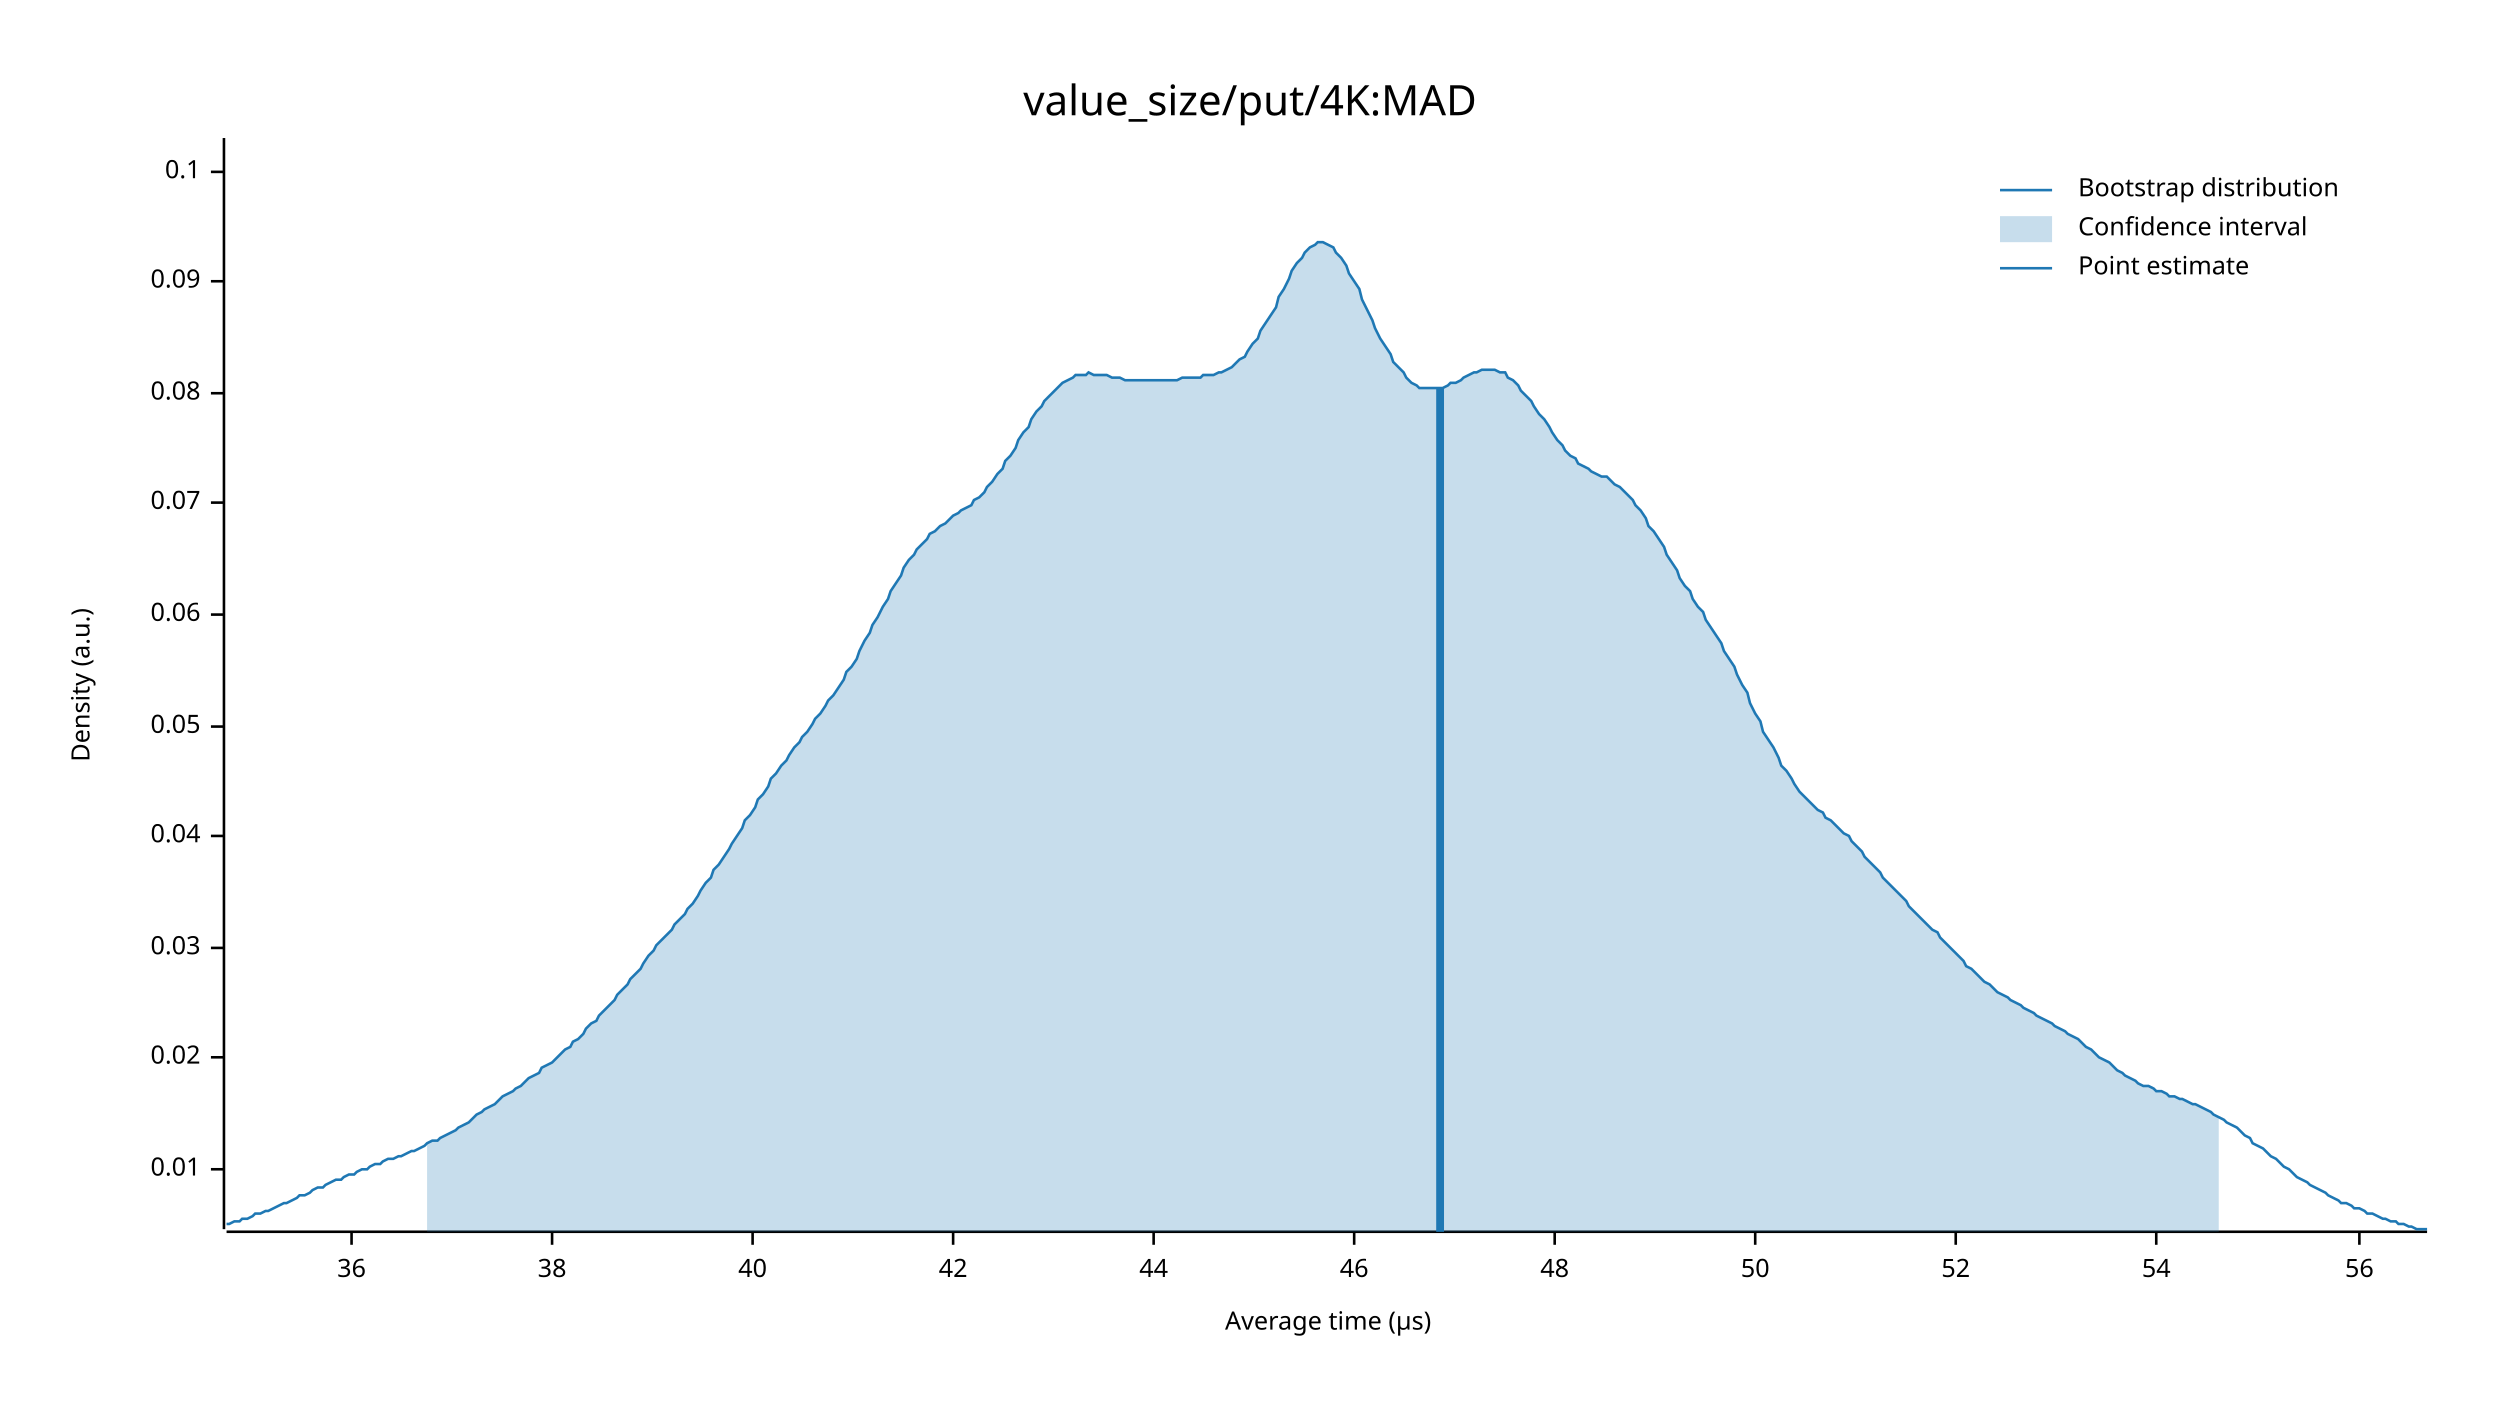
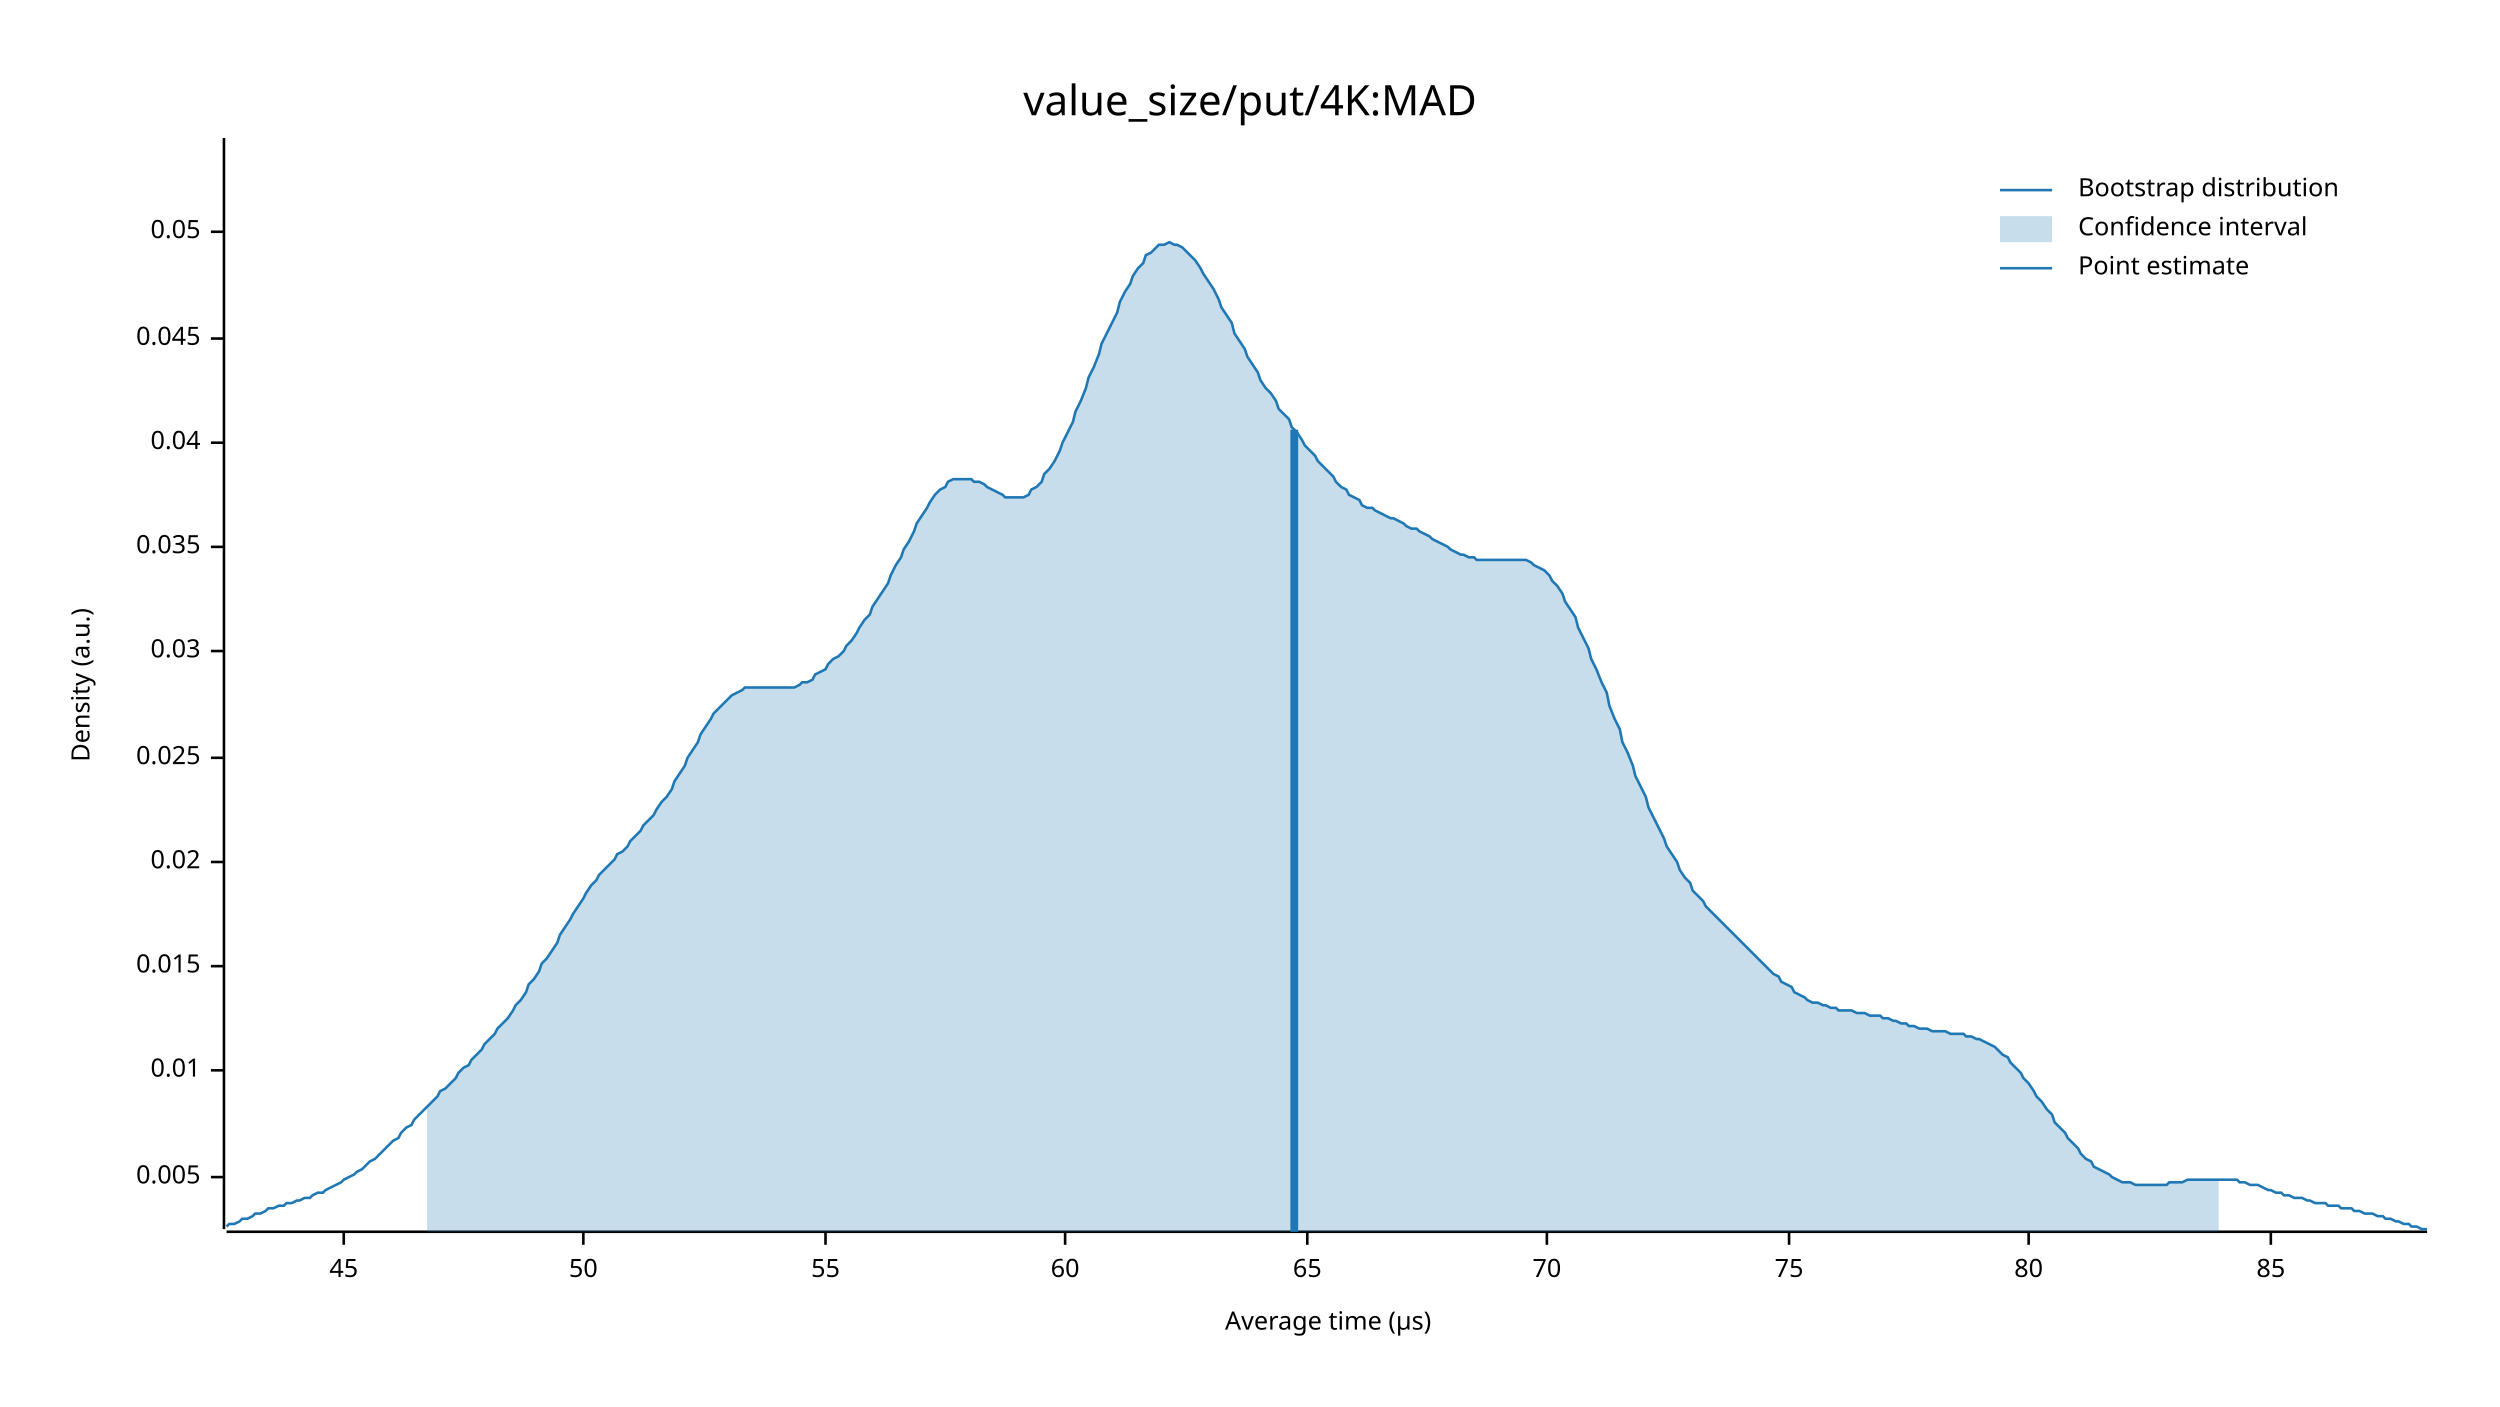
<svg xmlns="http://www.w3.org/2000/svg" width="960" height="540" viewBox="0 0 960 540">
  <text x="480" y="32" dy="0.76em" text-anchor="middle" font-family="sans-serif" font-size="16.129" opacity="1" fill="#000000">
value_size/put/4K:MAD
</text>
  <text x="27" y="263" dy="0.76em" text-anchor="middle" font-family="sans-serif" font-size="9.677" opacity="1" fill="#000000" transform="rotate(270, 27, 263)">
Density (a.u.)
</text>
  <text x="510" y="513" dy="-0.5ex" text-anchor="middle" font-family="sans-serif" font-size="9.677" opacity="1" fill="#000000">
Average time (µs)
</text>
  <polyline fill="none" opacity="1" stroke="#000000" stroke-width="1" points="86,53 86,472 " />
-   <text x="77" y="449" dy="0.5ex" text-anchor="end" font-family="sans-serif" font-size="9.677" opacity="1" fill="#000000">
+   <text x="77" y="452" dy="0.5ex" text-anchor="end" font-family="sans-serif" font-size="9.677" opacity="1" fill="#000000">
+ 0.005
+ </text>
+   <polyline fill="none" opacity="1" stroke="#000000" stroke-width="1" points="81,452 86,452 " />
+   <text x="77" y="411" dy="0.5ex" text-anchor="end" font-family="sans-serif" font-size="9.677" opacity="1" fill="#000000">
0.01
</text>
-   <polyline fill="none" opacity="1" stroke="#000000" stroke-width="1" points="81,449 86,449 " />
-   <text x="77" y="406" dy="0.5ex" text-anchor="end" font-family="sans-serif" font-size="9.677" opacity="1" fill="#000000">
+   <polyline fill="none" opacity="1" stroke="#000000" stroke-width="1" points="81,411 86,411 " />
+   <text x="77" y="371" dy="0.5ex" text-anchor="end" font-family="sans-serif" font-size="9.677" opacity="1" fill="#000000">
+ 0.015
+ </text>
+   <polyline fill="none" opacity="1" stroke="#000000" stroke-width="1" points="81,371 86,371 " />
+   <text x="77" y="331" dy="0.5ex" text-anchor="end" font-family="sans-serif" font-size="9.677" opacity="1" fill="#000000">
0.02
</text>
-   <polyline fill="none" opacity="1" stroke="#000000" stroke-width="1" points="81,406 86,406 " />
-   <text x="77" y="364" dy="0.5ex" text-anchor="end" font-family="sans-serif" font-size="9.677" opacity="1" fill="#000000">
+   <polyline fill="none" opacity="1" stroke="#000000" stroke-width="1" points="81,331 86,331 " />
+   <text x="77" y="291" dy="0.5ex" text-anchor="end" font-family="sans-serif" font-size="9.677" opacity="1" fill="#000000">
+ 0.025
+ </text>
+   <polyline fill="none" opacity="1" stroke="#000000" stroke-width="1" points="81,291 86,291 " />
+   <text x="77" y="250" dy="0.5ex" text-anchor="end" font-family="sans-serif" font-size="9.677" opacity="1" fill="#000000">
0.03
</text>
-   <polyline fill="none" opacity="1" stroke="#000000" stroke-width="1" points="81,364 86,364 " />
-   <text x="77" y="321" dy="0.5ex" text-anchor="end" font-family="sans-serif" font-size="9.677" opacity="1" fill="#000000">
+   <polyline fill="none" opacity="1" stroke="#000000" stroke-width="1" points="81,250 86,250 " />
+   <text x="77" y="210" dy="0.5ex" text-anchor="end" font-family="sans-serif" font-size="9.677" opacity="1" fill="#000000">
+ 0.035
+ </text>
+   <polyline fill="none" opacity="1" stroke="#000000" stroke-width="1" points="81,210 86,210 " />
+   <text x="77" y="170" dy="0.5ex" text-anchor="end" font-family="sans-serif" font-size="9.677" opacity="1" fill="#000000">
0.04
</text>
-   <polyline fill="none" opacity="1" stroke="#000000" stroke-width="1" points="81,321 86,321 " />
-   <text x="77" y="279" dy="0.5ex" text-anchor="end" font-family="sans-serif" font-size="9.677" opacity="1" fill="#000000">
+   <polyline fill="none" opacity="1" stroke="#000000" stroke-width="1" points="81,170 86,170 " />
+   <text x="77" y="130" dy="0.5ex" text-anchor="end" font-family="sans-serif" font-size="9.677" opacity="1" fill="#000000">
+ 0.045
+ </text>
+   <polyline fill="none" opacity="1" stroke="#000000" stroke-width="1" points="81,130 86,130 " />
+   <text x="77" y="89" dy="0.5ex" text-anchor="end" font-family="sans-serif" font-size="9.677" opacity="1" fill="#000000">
0.05
</text>
-   <polyline fill="none" opacity="1" stroke="#000000" stroke-width="1" points="81,279 86,279 " />
-   <text x="77" y="236" dy="0.5ex" text-anchor="end" font-family="sans-serif" font-size="9.677" opacity="1" fill="#000000">
- 0.06
+   <polyline fill="none" opacity="1" stroke="#000000" stroke-width="1" points="81,89 86,89 " />
+   <polyline fill="none" opacity="1" stroke="#000000" stroke-width="1" points="87,473 932,473 " />
+   <text x="132" y="483" dy="0.76em" text-anchor="middle" font-family="sans-serif" font-size="9.677" opacity="1" fill="#000000">
+ 45
</text>
-   <polyline fill="none" opacity="1" stroke="#000000" stroke-width="1" points="81,236 86,236 " />
-   <text x="77" y="193" dy="0.5ex" text-anchor="end" font-family="sans-serif" font-size="9.677" opacity="1" fill="#000000">
- 0.07
- </text>
-   <polyline fill="none" opacity="1" stroke="#000000" stroke-width="1" points="81,193 86,193 " />
-   <text x="77" y="151" dy="0.5ex" text-anchor="end" font-family="sans-serif" font-size="9.677" opacity="1" fill="#000000">
- 0.08
- </text>
-   <polyline fill="none" opacity="1" stroke="#000000" stroke-width="1" points="81,151 86,151 " />
-   <text x="77" y="108" dy="0.5ex" text-anchor="end" font-family="sans-serif" font-size="9.677" opacity="1" fill="#000000">
- 0.09
- </text>
-   <polyline fill="none" opacity="1" stroke="#000000" stroke-width="1" points="81,108 86,108 " />
-   <text x="77" y="66" dy="0.5ex" text-anchor="end" font-family="sans-serif" font-size="9.677" opacity="1" fill="#000000">
- 0.1
- </text>
-   <polyline fill="none" opacity="1" stroke="#000000" stroke-width="1" points="81,66 86,66 " />
-   <polyline fill="none" opacity="1" stroke="#000000" stroke-width="1" points="87,473 932,473 " />
-   <text x="135" y="483" dy="0.76em" text-anchor="middle" font-family="sans-serif" font-size="9.677" opacity="1" fill="#000000">
- 36
- </text>
-   <polyline fill="none" opacity="1" stroke="#000000" stroke-width="1" points="135,473 135,478 " />
-   <text x="212" y="483" dy="0.76em" text-anchor="middle" font-family="sans-serif" font-size="9.677" opacity="1" fill="#000000">
- 38
- </text>
-   <polyline fill="none" opacity="1" stroke="#000000" stroke-width="1" points="212,473 212,478 " />
-   <text x="289" y="483" dy="0.76em" text-anchor="middle" font-family="sans-serif" font-size="9.677" opacity="1" fill="#000000">
- 40
- </text>
-   <polyline fill="none" opacity="1" stroke="#000000" stroke-width="1" points="289,473 289,478 " />
-   <text x="366" y="483" dy="0.76em" text-anchor="middle" font-family="sans-serif" font-size="9.677" opacity="1" fill="#000000">
- 42
- </text>
-   <polyline fill="none" opacity="1" stroke="#000000" stroke-width="1" points="366,473 366,478 " />
-   <text x="443" y="483" dy="0.76em" text-anchor="middle" font-family="sans-serif" font-size="9.677" opacity="1" fill="#000000">
- 44
- </text>
-   <polyline fill="none" opacity="1" stroke="#000000" stroke-width="1" points="443,473 443,478 " />
-   <text x="520" y="483" dy="0.76em" text-anchor="middle" font-family="sans-serif" font-size="9.677" opacity="1" fill="#000000">
- 46
- </text>
-   <polyline fill="none" opacity="1" stroke="#000000" stroke-width="1" points="520,473 520,478 " />
-   <text x="597" y="483" dy="0.76em" text-anchor="middle" font-family="sans-serif" font-size="9.677" opacity="1" fill="#000000">
- 48
- </text>
-   <polyline fill="none" opacity="1" stroke="#000000" stroke-width="1" points="597,473 597,478 " />
-   <text x="674" y="483" dy="0.76em" text-anchor="middle" font-family="sans-serif" font-size="9.677" opacity="1" fill="#000000">
+   <polyline fill="none" opacity="1" stroke="#000000" stroke-width="1" points="132,473 132,478 " />
+   <text x="224" y="483" dy="0.76em" text-anchor="middle" font-family="sans-serif" font-size="9.677" opacity="1" fill="#000000">
50
</text>
-   <polyline fill="none" opacity="1" stroke="#000000" stroke-width="1" points="674,473 674,478 " />
-   <text x="751" y="483" dy="0.76em" text-anchor="middle" font-family="sans-serif" font-size="9.677" opacity="1" fill="#000000">
- 52
+   <polyline fill="none" opacity="1" stroke="#000000" stroke-width="1" points="224,473 224,478 " />
+   <text x="317" y="483" dy="0.76em" text-anchor="middle" font-family="sans-serif" font-size="9.677" opacity="1" fill="#000000">
+ 55
</text>
-   <polyline fill="none" opacity="1" stroke="#000000" stroke-width="1" points="751,473 751,478 " />
-   <text x="828" y="483" dy="0.76em" text-anchor="middle" font-family="sans-serif" font-size="9.677" opacity="1" fill="#000000">
- 54
+   <polyline fill="none" opacity="1" stroke="#000000" stroke-width="1" points="317,473 317,478 " />
+   <text x="409" y="483" dy="0.76em" text-anchor="middle" font-family="sans-serif" font-size="9.677" opacity="1" fill="#000000">
+ 60
</text>
-   <polyline fill="none" opacity="1" stroke="#000000" stroke-width="1" points="828,473 828,478 " />
-   <text x="906" y="483" dy="0.76em" text-anchor="middle" font-family="sans-serif" font-size="9.677" opacity="1" fill="#000000">
- 56
+   <polyline fill="none" opacity="1" stroke="#000000" stroke-width="1" points="409,473 409,478 " />
+   <text x="502" y="483" dy="0.76em" text-anchor="middle" font-family="sans-serif" font-size="9.677" opacity="1" fill="#000000">
+ 65
</text>
-   <polyline fill="none" opacity="1" stroke="#000000" stroke-width="1" points="906,473 906,478 " />
-   <polyline fill="none" opacity="1" stroke="#1F78B4" stroke-width="1" points="87,470 88,470 90,469 92,469 93,468 95,468 97,467 98,466 100,466 102,465 103,465 105,464 107,463 109,462 110,462 112,461 114,460 115,459 117,459 119,458 120,457 122,456 124,456 125,455 127,454 129,453 131,453 132,452 134,451 136,451 137,450 139,449 141,449 142,448 144,447 146,447 147,446 149,445 151,445 153,444 154,444 156,443 158,442 159,442 161,441 163,440 164,439 166,438 168,438 169,437 171,436 173,435 175,434 176,433 178,432 180,431 181,430 183,428 185,427 186,426 188,425 190,424 191,423 193,421 195,420 197,419 198,418 200,417 202,415 203,414 205,413 207,412 208,410 210,409 212,408 214,406 215,405 217,403 219,402 220,400 222,399 224,397 225,395 227,393 229,392 230,390 232,388 234,386 236,384 237,382 239,380 241,378 242,376 244,374 246,372 247,370 249,367 251,365 252,363 254,361 256,359 258,357 259,355 261,353 263,351 264,349 266,347 268,344 269,342 271,339 273,337 274,334 276,332 278,329 280,326 281,324 283,321 285,318 286,315 288,313 290,310 291,307 293,305 295,302 296,299 298,297 300,294 302,292 303,290 305,287 307,285 308,283 310,281 312,278 313,276 315,274 317,271 318,269 320,267 322,264 324,261 325,258 327,256 329,253 330,250 332,246 334,243 335,240 337,237 339,233 341,230 342,227 344,224 346,221 347,218 349,215 351,213 352,211 354,209 356,207 357,205 359,204 361,202 363,201 364,200 366,198 368,197 369,196 371,195 373,194 374,192 376,191 378,189 379,187 381,185 383,182 385,180 386,177 388,175 390,172 391,169 393,166 395,164 396,161 398,158 400,156 401,154 403,152 405,150 407,148 408,147 410,146 412,145 413,144 415,144 417,144 418,143 420,144 422,144 423,144 425,144 427,145 429,145 430,145 432,146 434,146 435,146 437,146 439,146 440,146 442,146 444,146 445,146 447,146 449,146 451,146 452,146 454,145 456,145 457,145 459,145 461,145 462,144 464,144 466,144 468,143 469,143 471,142 473,141 474,140 476,138 478,137 479,135 481,132 483,130 484,127 486,124 488,121 490,118 491,114 493,111 495,107 496,104 498,101 500,99 501,97 503,95 505,94 506,93 508,93 510,94 512,95 513,97 515,99 517,102 518,105 520,108 522,111 523,115 525,119 527,123 528,126 530,130 532,133 534,136 535,139 537,141 539,143 540,145 542,147 544,148 545,149 547,149 549,149 550,149 552,149 554,149 556,148 557,147 559,147 561,146 562,145 564,144 566,143 567,143 569,142 571,142 573,142 574,142 576,143 578,143 579,145 581,146 583,148 584,150 586,152 588,154 589,156 591,159 593,161 595,164 596,166 598,169 600,171 601,173 603,175 605,176 606,178 608,179 610,180 611,181 613,182 615,183 617,183 618,184 620,186 622,187 623,188 625,190 627,192 628,194 630,196 632,199 633,202 635,204 637,207 639,210 640,213 642,216 644,219 645,222 647,225 649,227 650,230 652,233 654,235 655,238 657,241 659,244 661,247 662,250 664,253 666,256 667,259 669,263 671,266 672,270 674,274 676,277 677,281 679,284 681,287 683,291 684,294 686,296 688,299 689,301 691,304 693,306 694,307 696,309 698,311 700,312 701,314 703,315 705,317 706,318 708,320 710,321 711,323 713,325 715,327 716,329 718,331 720,333 722,335 723,337 725,339 727,341 728,342 730,344 732,346 733,348 735,350 737,352 738,353 740,355 742,357 744,358 745,360 747,362 749,364 750,365 752,367 754,369 755,371 757,372 759,374 760,375 762,377 764,378 766,380 767,381 769,382 771,383 772,384 774,385 776,386 777,387 779,388 781,389 782,390 784,391 786,392 788,393 789,394 791,395 793,396 794,397 796,398 798,399 799,400 801,402 803,403 804,404 806,406 808,407 810,408 811,409 813,411 815,412 816,413 818,414 820,415 821,416 823,417 825,417 827,418 828,419 830,419 832,420 833,421 835,421 837,422 838,422 840,423 842,424 843,424 845,425 847,426 849,427 850,428 852,429 854,430 855,431 857,432 859,433 860,434 862,436 864,437 865,439 867,440 869,441 871,443 872,444 874,445 876,447 877,448 879,449 881,451 882,452 884,453 886,454 887,455 889,456 891,457 893,458 894,459 896,460 898,461 899,462 901,462 903,463 904,464 906,464 908,465 909,466 911,466 913,467 915,468 916,468 918,469 920,469 921,470 923,470 925,471 926,471 928,472 930,472 932,472 " />
-   <polygon opacity="0.25" fill="#1F78B4" points="164,439 166,438 168,438 169,437 171,436 173,435 175,434 176,433 178,432 180,431 181,430 183,428 185,427 186,426 188,425 190,424 191,423 193,421 195,420 197,419 198,418 200,417 202,415 203,414 205,413 207,412 208,410 210,409 212,408 214,406 215,405 217,403 219,402 220,400 222,399 224,397 225,395 227,393 229,392 230,390 232,388 234,386 236,384 237,382 239,380 241,378 242,376 244,374 246,372 247,370 249,367 251,365 252,363 254,361 256,359 258,357 259,355 261,353 263,351 264,349 266,347 268,344 269,342 271,339 273,337 274,334 276,332 278,329 280,326 281,324 283,321 285,318 286,315 288,313 290,310 291,307 293,305 295,302 296,299 298,297 300,294 302,292 303,290 305,287 307,285 308,283 310,281 312,278 313,276 315,274 317,271 318,269 320,267 322,264 324,261 325,258 327,256 329,253 330,250 332,246 334,243 335,240 337,237 339,233 341,230 342,227 344,224 346,221 347,218 349,215 351,213 352,211 354,209 356,207 357,205 359,204 361,202 363,201 364,200 366,198 368,197 369,196 371,195 373,194 374,192 376,191 378,189 379,187 381,185 383,182 385,180 386,177 388,175 390,172 391,169 393,166 395,164 396,161 398,158 400,156 401,154 403,152 405,150 407,148 408,147 410,146 412,145 413,144 415,144 417,144 418,143 420,144 422,144 423,144 425,144 427,145 429,145 430,145 432,146 434,146 435,146 437,146 439,146 440,146 442,146 444,146 445,146 447,146 449,146 451,146 452,146 454,145 456,145 457,145 459,145 461,145 462,144 464,144 466,144 468,143 469,143 471,142 473,141 474,140 476,138 478,137 479,135 481,132 483,130 484,127 486,124 488,121 490,118 491,114 493,111 495,107 496,104 498,101 500,99 501,97 503,95 505,94 506,93 508,93 510,94 512,95 513,97 515,99 517,102 518,105 520,108 522,111 523,115 525,119 527,123 528,126 530,130 532,133 534,136 535,139 537,141 539,143 540,145 542,147 544,148 545,149 547,149 549,149 550,149 552,149 554,149 556,148 557,147 559,147 561,146 562,145 564,144 566,143 567,143 569,142 571,142 573,142 574,142 576,143 578,143 579,145 581,146 583,148 584,150 586,152 588,154 589,156 591,159 593,161 595,164 596,166 598,169 600,171 601,173 603,175 605,176 606,178 608,179 610,180 611,181 613,182 615,183 617,183 618,184 620,186 622,187 623,188 625,190 627,192 628,194 630,196 632,199 633,202 635,204 637,207 639,210 640,213 642,216 644,219 645,222 647,225 649,227 650,230 652,233 654,235 655,238 657,241 659,244 661,247 662,250 664,253 666,256 667,259 669,263 671,266 672,270 674,274 676,277 677,281 679,284 681,287 683,291 684,294 686,296 688,299 689,301 691,304 693,306 694,307 696,309 698,311 700,312 701,314 703,315 705,317 706,318 708,320 710,321 711,323 713,325 715,327 716,329 718,331 720,333 722,335 723,337 725,339 727,341 728,342 730,344 732,346 733,348 735,350 737,352 738,353 740,355 742,357 744,358 745,360 747,362 749,364 750,365 752,367 754,369 755,371 757,372 759,374 760,375 762,377 764,378 766,380 767,381 769,382 771,383 772,384 774,385 776,386 777,387 779,388 781,389 782,390 784,391 786,392 788,393 789,394 791,395 793,396 794,397 796,398 798,399 799,400 801,402 803,403 804,404 806,406 808,407 810,408 811,409 813,411 815,412 816,413 818,414 820,415 821,416 823,417 825,417 827,418 828,419 830,419 832,420 833,421 835,421 837,422 838,422 840,423 842,424 843,424 845,425 847,426 849,427 850,428 852,429 852,473 164,473 " />
-   <polyline fill="none" opacity="1" stroke="#1F78B4" stroke-width="3" points="553,473 553,149 " />
+   <polyline fill="none" opacity="1" stroke="#000000" stroke-width="1" points="502,473 502,478 " />
+   <text x="594" y="483" dy="0.76em" text-anchor="middle" font-family="sans-serif" font-size="9.677" opacity="1" fill="#000000">
+ 70
+ </text>
+   <polyline fill="none" opacity="1" stroke="#000000" stroke-width="1" points="594,473 594,478 " />
+   <text x="687" y="483" dy="0.76em" text-anchor="middle" font-family="sans-serif" font-size="9.677" opacity="1" fill="#000000">
+ 75
+ </text>
+   <polyline fill="none" opacity="1" stroke="#000000" stroke-width="1" points="687,473 687,478 " />
+   <text x="779" y="483" dy="0.76em" text-anchor="middle" font-family="sans-serif" font-size="9.677" opacity="1" fill="#000000">
+ 80
+ </text>
+   <polyline fill="none" opacity="1" stroke="#000000" stroke-width="1" points="779,473 779,478 " />
+   <text x="872" y="483" dy="0.76em" text-anchor="middle" font-family="sans-serif" font-size="9.677" opacity="1" fill="#000000">
+ 85
+ </text>
+   <polyline fill="none" opacity="1" stroke="#000000" stroke-width="1" points="872,473 872,478 " />
+   <polyline fill="none" opacity="1" stroke="#1F78B4" stroke-width="1" points="87,471 88,470 90,470 92,469 93,468 95,468 97,467 98,466 100,466 102,465 103,464 105,464 107,463 109,463 110,462 112,462 114,461 115,461 117,460 119,460 120,459 122,458 124,458 125,457 127,456 129,455 131,454 132,453 134,452 136,451 137,450 139,449 141,447 142,446 144,445 146,443 147,442 149,440 151,438 153,437 154,435 156,433 158,432 159,430 161,428 163,426 164,425 166,423 168,421 169,419 171,418 173,416 175,414 176,412 178,410 180,409 181,407 183,405 185,403 186,401 188,399 190,397 191,395 193,393 195,391 197,388 198,386 200,384 202,381 203,378 205,376 207,373 208,370 210,368 212,365 214,362 215,359 217,356 219,353 220,351 222,348 224,345 225,343 227,340 229,338 230,336 232,334 234,332 236,330 237,328 239,327 241,325 242,323 244,321 246,319 247,317 249,315 251,313 252,311 254,308 256,306 258,303 259,300 261,297 263,294 264,291 266,288 268,285 269,282 271,279 273,276 274,274 276,272 278,270 280,268 281,267 283,266 285,265 286,264 288,264 290,264 291,264 293,264 295,264 296,264 298,264 300,264 302,264 303,264 305,264 307,263 308,262 310,262 312,261 313,259 315,258 317,257 318,255 320,253 322,252 324,250 325,248 327,246 329,243 330,241 332,238 334,236 335,233 337,230 339,227 341,224 342,221 344,217 346,214 347,211 349,208 351,204 352,201 354,198 356,195 357,193 359,190 361,188 363,187 364,185 366,184 368,184 369,184 371,184 373,184 374,185 376,185 378,186 379,187 381,188 383,189 385,190 386,191 388,191 390,191 391,191 393,191 395,190 396,188 398,187 400,185 401,182 403,180 405,177 407,173 408,170 410,166 412,162 413,158 415,154 417,149 418,145 420,141 422,136 423,132 425,128 427,124 429,120 430,116 432,112 434,109 435,106 437,103 439,101 440,98 442,97 444,95 445,94 447,94 449,93 451,94 452,94 454,95 456,97 457,98 459,100 461,103 462,105 464,108 466,111 468,115 469,118 471,121 473,124 474,128 476,131 478,134 479,137 481,140 483,143 484,146 486,149 488,151 490,154 491,157 493,159 495,161 496,164 498,166 500,169 501,171 503,173 505,175 506,177 508,179 510,181 512,183 513,185 515,187 517,188 518,190 520,191 522,192 523,194 525,195 527,195 528,196 530,197 532,198 534,199 535,199 537,200 539,201 540,202 542,203 544,203 545,204 547,205 549,206 550,207 552,208 554,209 556,210 557,211 559,212 561,213 562,213 564,214 566,214 567,215 569,215 571,215 573,215 574,215 576,215 578,215 579,215 581,215 583,215 584,215 586,215 588,216 589,217 591,218 593,219 595,221 596,223 598,225 600,228 601,231 603,234 605,237 606,241 608,245 610,249 611,253 613,257 615,262 617,266 618,271 620,276 622,280 623,285 625,289 627,294 628,298 630,302 632,306 633,310 635,314 637,318 639,322 640,325 642,328 644,331 645,334 647,337 649,339 650,342 652,344 654,346 655,348 657,350 659,352 661,354 662,355 664,357 666,359 667,360 669,362 671,364 672,365 674,367 676,369 677,370 679,372 681,374 683,375 684,377 686,378 688,379 689,381 691,382 693,383 694,384 696,385 698,385 700,386 701,386 703,387 705,387 706,388 708,388 710,388 711,388 713,389 715,389 716,389 718,390 720,390 722,390 723,391 725,391 727,392 728,392 730,393 732,393 733,394 735,394 737,395 738,395 740,395 742,396 744,396 745,396 747,396 749,397 750,397 752,397 754,397 755,398 757,398 759,399 760,399 762,400 764,401 766,402 767,403 769,405 771,406 772,408 774,410 776,412 777,414 779,416 781,419 782,421 784,423 786,426 788,428 789,431 791,433 793,435 794,437 796,439 798,441 799,443 801,445 803,446 804,448 806,449 808,450 810,451 811,452 813,453 815,454 816,454 818,454 820,455 821,455 823,455 825,455 827,455 828,455 830,455 832,455 833,454 835,454 837,454 838,454 840,453 842,453 843,453 845,453 847,453 849,453 850,453 852,453 854,453 855,453 857,453 859,453 860,454 862,454 864,455 865,455 867,455 869,456 871,457 872,457 874,458 876,458 877,459 879,459 881,460 882,460 884,460 886,461 887,461 889,462 891,462 893,462 894,463 896,463 898,463 899,464 901,464 903,464 904,465 906,465 908,466 909,466 911,466 913,467 915,467 916,468 918,468 920,469 921,469 923,470 925,470 926,471 928,471 930,472 932,472 " />
+   <polygon opacity="0.25" fill="#1F78B4" points="164,425 166,423 168,421 169,419 171,418 173,416 175,414 176,412 178,410 180,409 181,407 183,405 185,403 186,401 188,399 190,397 191,395 193,393 195,391 197,388 198,386 200,384 202,381 203,378 205,376 207,373 208,370 210,368 212,365 214,362 215,359 217,356 219,353 220,351 222,348 224,345 225,343 227,340 229,338 230,336 232,334 234,332 236,330 237,328 239,327 241,325 242,323 244,321 246,319 247,317 249,315 251,313 252,311 254,308 256,306 258,303 259,300 261,297 263,294 264,291 266,288 268,285 269,282 271,279 273,276 274,274 276,272 278,270 280,268 281,267 283,266 285,265 286,264 288,264 290,264 291,264 293,264 295,264 296,264 298,264 300,264 302,264 303,264 305,264 307,263 308,262 310,262 312,261 313,259 315,258 317,257 318,255 320,253 322,252 324,250 325,248 327,246 329,243 330,241 332,238 334,236 335,233 337,230 339,227 341,224 342,221 344,217 346,214 347,211 349,208 351,204 352,201 354,198 356,195 357,193 359,190 361,188 363,187 364,185 366,184 368,184 369,184 371,184 373,184 374,185 376,185 378,186 379,187 381,188 383,189 385,190 386,191 388,191 390,191 391,191 393,191 395,190 396,188 398,187 400,185 401,182 403,180 405,177 407,173 408,170 410,166 412,162 413,158 415,154 417,149 418,145 420,141 422,136 423,132 425,128 427,124 429,120 430,116 432,112 434,109 435,106 437,103 439,101 440,98 442,97 444,95 445,94 447,94 449,93 451,94 452,94 454,95 456,97 457,98 459,100 461,103 462,105 464,108 466,111 468,115 469,118 471,121 473,124 474,128 476,131 478,134 479,137 481,140 483,143 484,146 486,149 488,151 490,154 491,157 493,159 495,161 496,164 498,166 500,169 501,171 503,173 505,175 506,177 508,179 510,181 512,183 513,185 515,187 517,188 518,190 520,191 522,192 523,194 525,195 527,195 528,196 530,197 532,198 534,199 535,199 537,200 539,201 540,202 542,203 544,203 545,204 547,205 549,206 550,207 552,208 554,209 556,210 557,211 559,212 561,213 562,213 564,214 566,214 567,215 569,215 571,215 573,215 574,215 576,215 578,215 579,215 581,215 583,215 584,215 586,215 588,216 589,217 591,218 593,219 595,221 596,223 598,225 600,228 601,231 603,234 605,237 606,241 608,245 610,249 611,253 613,257 615,262 617,266 618,271 620,276 622,280 623,285 625,289 627,294 628,298 630,302 632,306 633,310 635,314 637,318 639,322 640,325 642,328 644,331 645,334 647,337 649,339 650,342 652,344 654,346 655,348 657,350 659,352 661,354 662,355 664,357 666,359 667,360 669,362 671,364 672,365 674,367 676,369 677,370 679,372 681,374 683,375 684,377 686,378 688,379 689,381 691,382 693,383 694,384 696,385 698,385 700,386 701,386 703,387 705,387 706,388 708,388 710,388 711,388 713,389 715,389 716,389 718,390 720,390 722,390 723,391 725,391 727,392 728,392 730,393 732,393 733,394 735,394 737,395 738,395 740,395 742,396 744,396 745,396 747,396 749,397 750,397 752,397 754,397 755,398 757,398 759,399 760,399 762,400 764,401 766,402 767,403 769,405 771,406 772,408 774,410 776,412 777,414 779,416 781,419 782,421 784,423 786,426 788,428 789,431 791,433 793,435 794,437 796,439 798,441 799,443 801,445 803,446 804,448 806,449 808,450 810,451 811,452 813,453 815,454 816,454 818,454 820,455 821,455 823,455 825,455 827,455 828,455 830,455 832,455 833,454 835,454 837,454 838,454 840,453 842,453 843,453 845,453 847,453 849,453 850,453 852,453 852,473 164,473 " />
+   <polyline fill="none" opacity="1" stroke="#1F78B4" stroke-width="3" points="497,473 497,165 " />
  <text x="798" y="68" dy="0.76em" text-anchor="start" font-family="sans-serif" font-size="9.677" opacity="1" fill="#000000">
Bootstrap distribution
</text>
  <text x="798" y="83" dy="0.76em" text-anchor="start" font-family="sans-serif" font-size="9.677" opacity="1" fill="#000000">
Confidence interval
</text>
  <text x="798" y="98" dy="0.76em" text-anchor="start" font-family="sans-serif" font-size="9.677" opacity="1" fill="#000000">
Point estimate
</text>
  <polyline fill="none" opacity="1" stroke="#1F78B4" stroke-width="1" points="768,73 788,73 " />
  <rect x="768" y="83" width="20" height="10" opacity="0.25" fill="#1F78B4" stroke="none" />
  <polyline fill="none" opacity="1" stroke="#1F78B4" stroke-width="1" points="768,103 788,103 " />
</svg>
